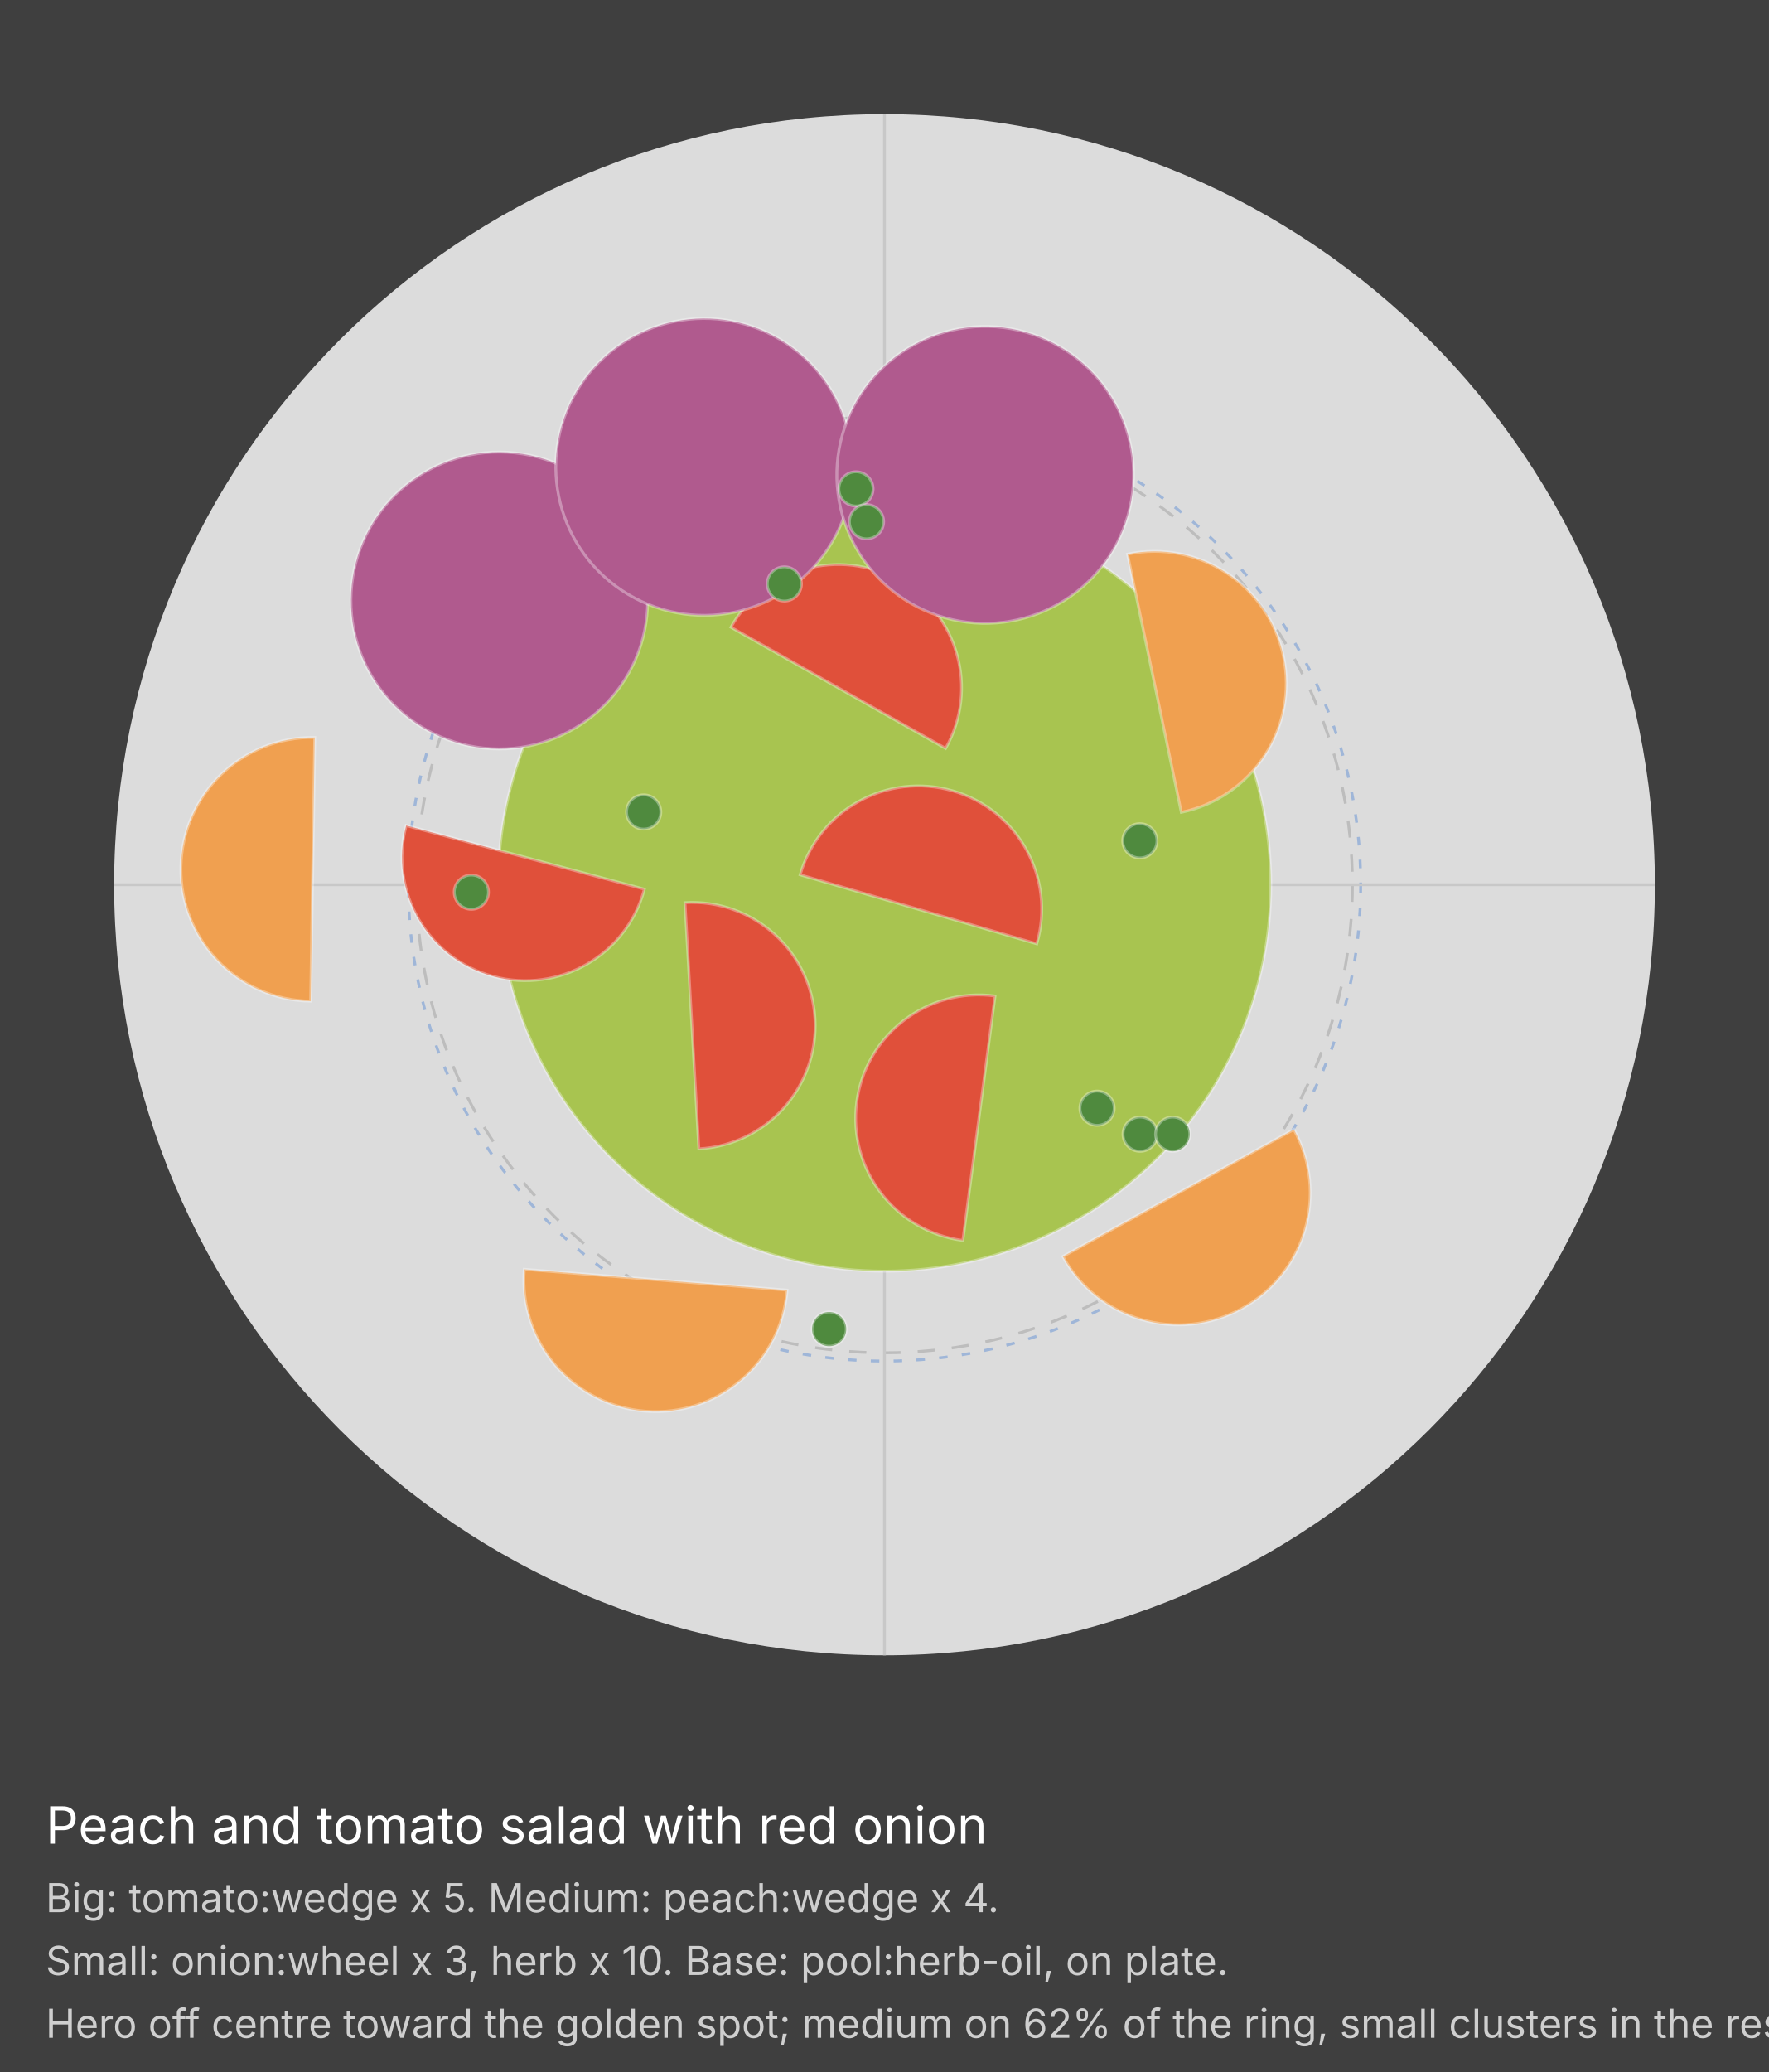
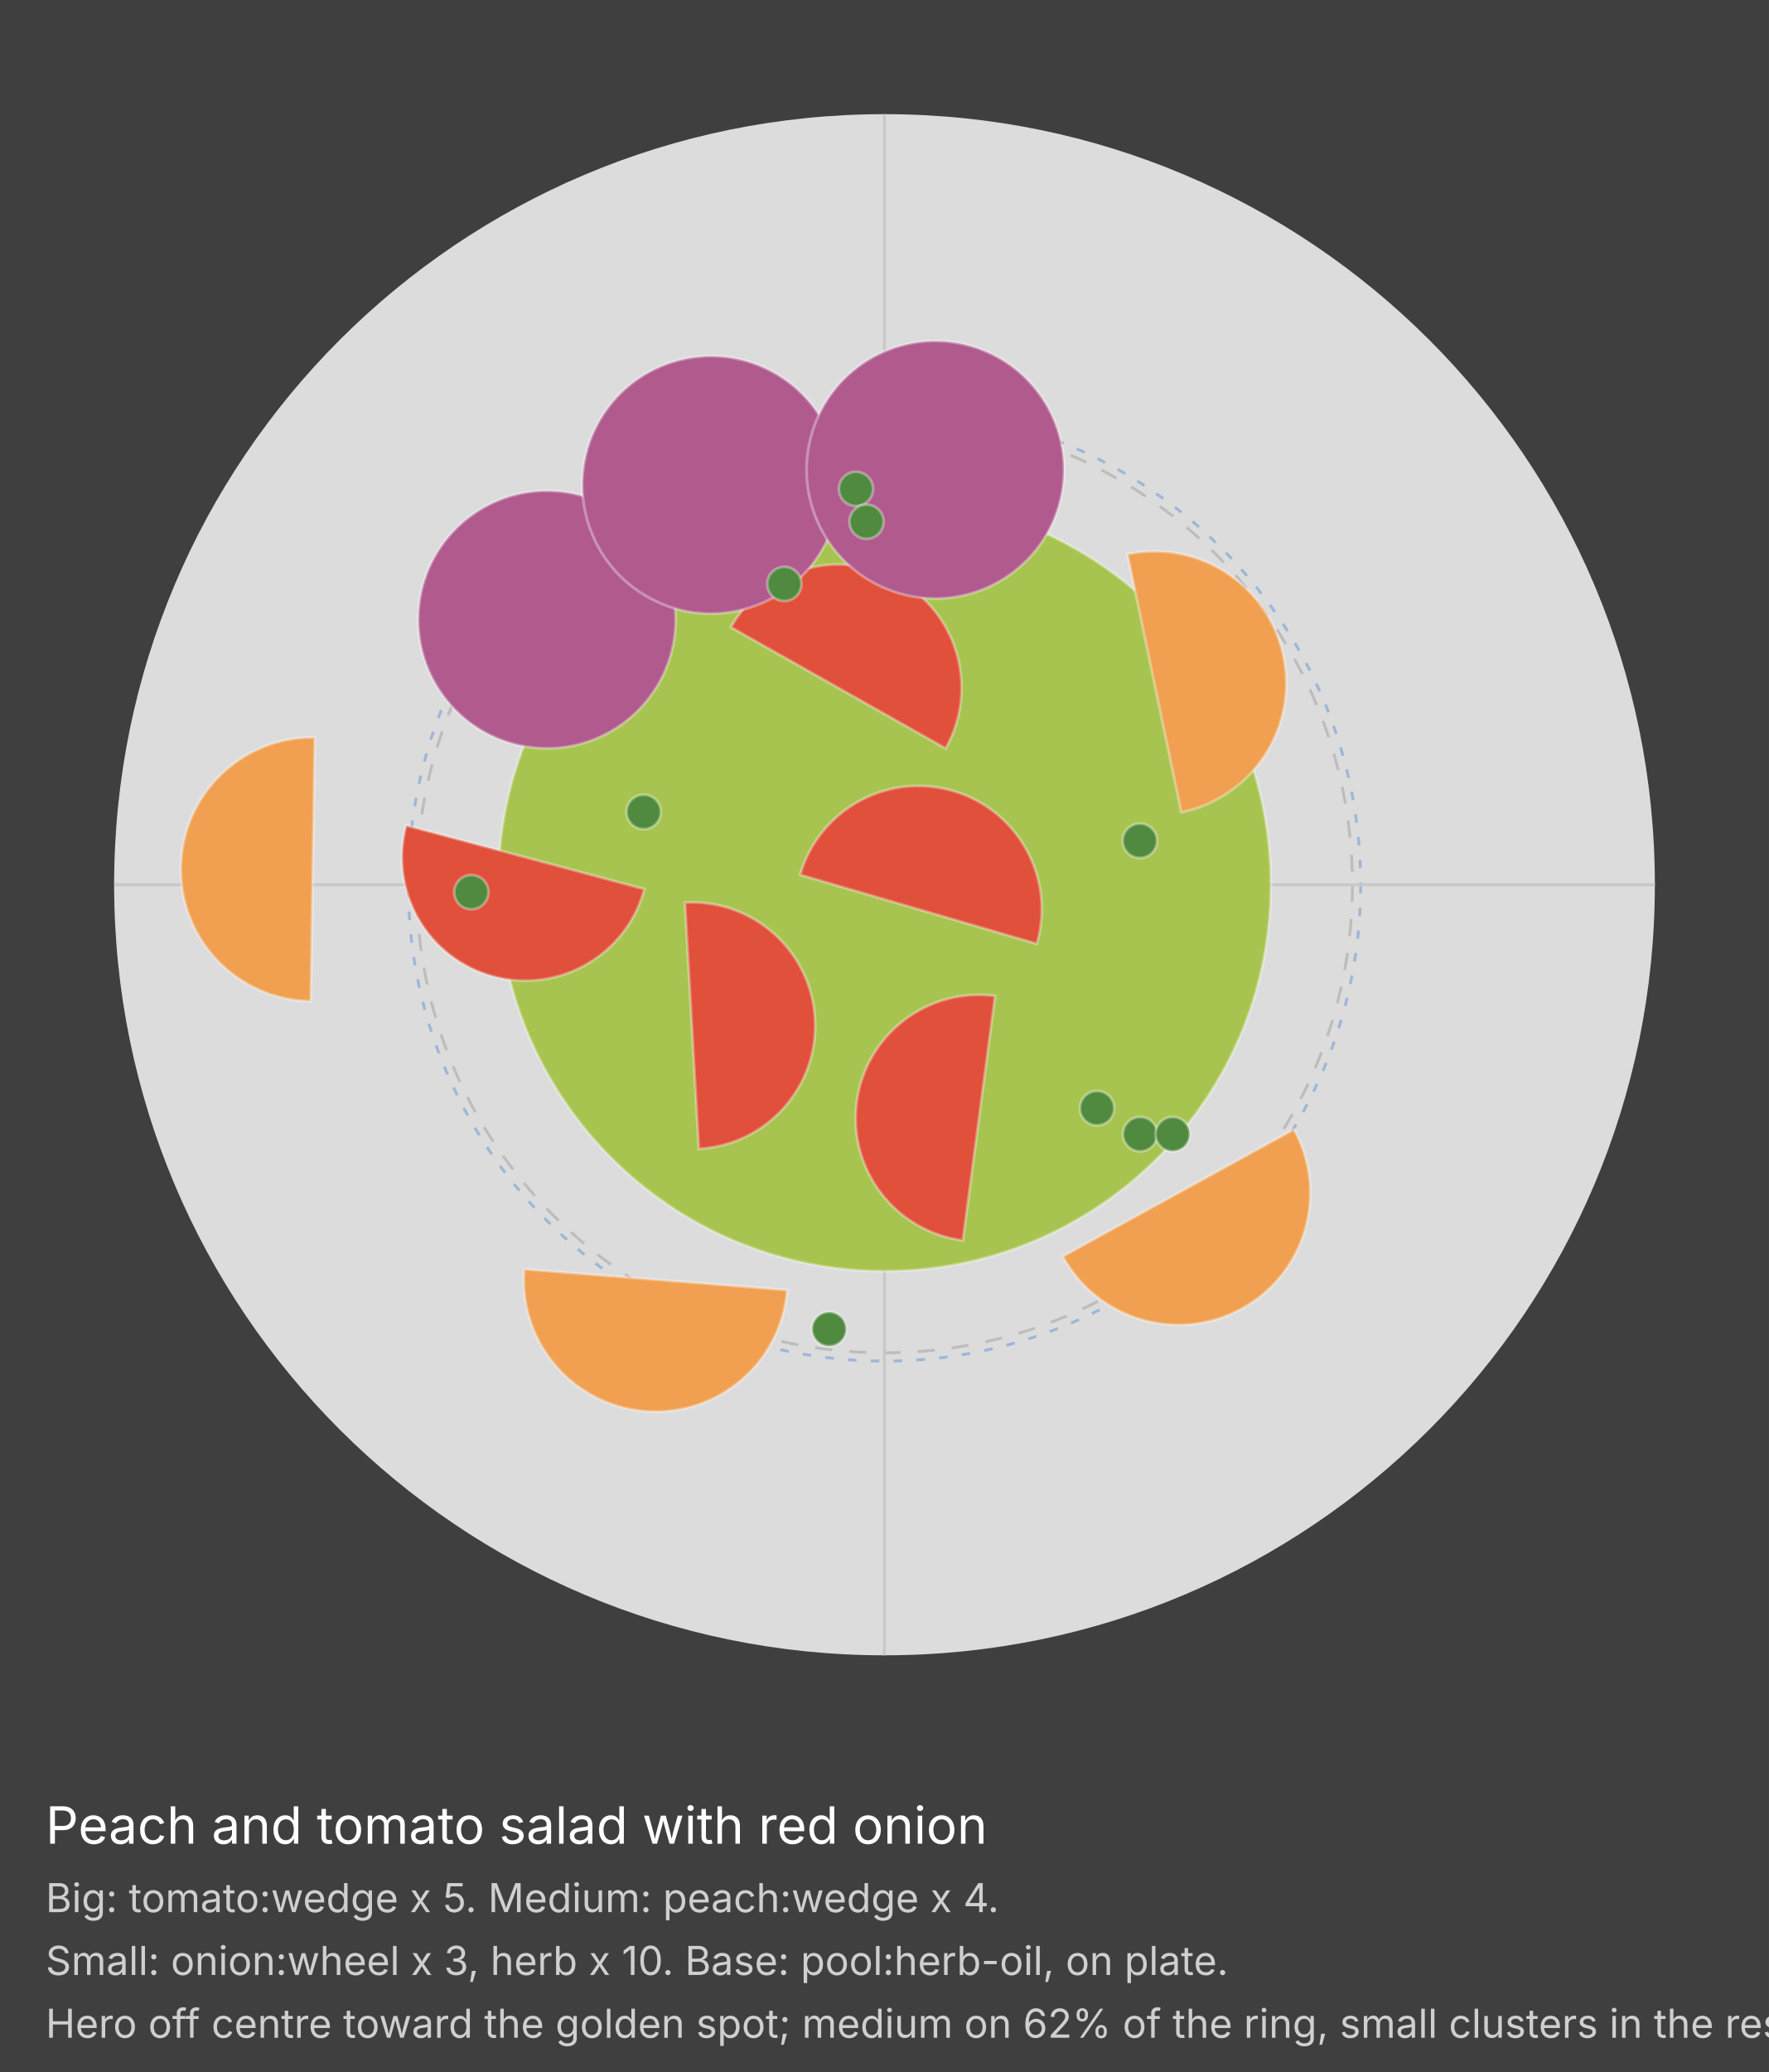
<svg xmlns="http://www.w3.org/2000/svg" width="620" height="726">
  <rect width="620" height="726" fill="#3f3f3f" />
  <circle cx="310.0" cy="310.0" r="270.0" fill="#dcdcdc" />
  <circle cx="310.0" cy="310.0" r="164.0" fill="none" stroke="#bdbdbd" stroke-dasharray="6 6" />
  <circle cx="310.0" cy="310.0" r="166.9" fill="none" stroke="#9fb6d8" stroke-dasharray="3 5" />
  <line x1="40.0" y1="310.0" x2="580.0" y2="310.0" stroke="#c8c8c8" />
  <line x1="310.0" y1="40.0" x2="310.0" y2="580.0" stroke="#c8c8c8" />
  <circle transform="translate(310.0 310.0) rotate(0)" r="135.4" fill="#a8c450" stroke="#ffffff55" />
  <path transform="translate(321.9 318.6) rotate(196.2562)" d="M -43.2 0 A 43.2 43.2 0 0 0 43.2 0 Z" fill="#e0503a" stroke="#ffffff55" />
  <path transform="translate(242.5 359.4) rotate(266.7711)" d="M -43.2 0 A 43.2 43.2 0 0 0 43.2 0 Z" fill="#e0503a" stroke="#ffffff55" />
  <path transform="translate(293.8 241.0) rotate(209.4333)" d="M -43.2 0 A 43.2 43.2 0 0 0 43.2 0 Z" fill="#e0503a" stroke="#ffffff55" />
  <path transform="translate(343.1 391.8) rotate(97.50647)" d="M -43.2 0 A 43.2 43.2 0 0 0 43.2 0 Z" fill="#e0503a" stroke="#ffffff55" />
  <path transform="translate(184.1 300.4) rotate(14.95736)" d="M -43.2 0 A 43.2 43.2 0 0 0 43.2 0 Z" fill="#e0503a" stroke="#ffffff55" />
  <path transform="translate(404.6 239.4) rotate(-101.7736)" d="M -46.2 0 A 46.2 46.2 0 0 0 46.2 0 Z" fill="#f0a050" stroke="#ffffff55" />
  <path transform="translate(413.0 418.0) rotate(-28.79121)" d="M -46.2 0 A 46.2 46.2 0 0 0 46.2 0 Z" fill="#f0a050" stroke="#ffffff55" />
  <path transform="translate(229.8 448.4) rotate(4.524492)" d="M -46.2 0 A 46.2 46.2 0 0 0 46.2 0 Z" fill="#f0a050" stroke="#ffffff55" />
  <path transform="translate(109.6 304.6) rotate(90.87969)" d="M -46.2 0 A 46.2 46.2 0 0 0 46.2 0 Z" fill="#f0a050" stroke="#ffffff55" />
-   <circle transform="translate(175.0 210.4) rotate(186.0963)" r="52.0" fill="#b05a8e" stroke="#ffffff55" />
-   <circle transform="translate(246.8 163.6) rotate(210.8222)" r="52.0" fill="#b05a8e" stroke="#ffffff55" />
-   <circle transform="translate(345.3 166.4) rotate(15.8348)" r="52.0" fill="#b05a8e" stroke="#ffffff55" />
+   <circle transform="translate(191.7 217.1) rotate(186.0963)" r="45.1" fill="#b05a8e" stroke="#ffffff55" />
+   <circle transform="translate(249.2 169.9) rotate(210.8222)" r="45.1" fill="#b05a8e" stroke="#ffffff55" />
+   <circle transform="translate(327.8 164.6) rotate(15.8348)" r="45.1" fill="#b05a8e" stroke="#ffffff55" />
  <circle transform="translate(399.6 397.4) rotate(0)" r="6.0" fill="#4f8a3e" stroke="#ffffff55" />
  <circle transform="translate(411.0 397.4) rotate(0)" r="6.0" fill="#4f8a3e" stroke="#ffffff55" />
  <circle transform="translate(300.0 171.3) rotate(0)" r="6.0" fill="#4f8a3e" stroke="#ffffff55" />
  <circle transform="translate(165.2 312.6) rotate(0)" r="6.0" fill="#4f8a3e" stroke="#ffffff55" />
  <circle transform="translate(303.7 182.8) rotate(0)" r="6.0" fill="#4f8a3e" stroke="#ffffff55" />
  <circle transform="translate(274.9 204.6) rotate(0)" r="6.0" fill="#4f8a3e" stroke="#ffffff55" />
  <circle transform="translate(290.6 465.7) rotate(0)" r="6.0" fill="#4f8a3e" stroke="#ffffff55" />
  <circle transform="translate(225.6 284.5) rotate(0)" r="6.0" fill="#4f8a3e" stroke="#ffffff55" />
  <circle transform="translate(399.5 294.6) rotate(0)" r="6.0" fill="#4f8a3e" stroke="#ffffff55" />
  <circle transform="translate(384.5 388.3) rotate(0)" r="6.0" fill="#4f8a3e" stroke="#ffffff55" />
  <text x="16" y="646" fill="#ffffff" font-family="Inter, sans-serif" font-size="18">Peach and tomato salad with red onion</text>
  <text x="16" y="670" fill="#cfcfcf" font-family="Inter, sans-serif" font-size="14">Big: tomato:wedge x 5. Medium: peach:wedge x 4.</text>
  <text x="16" y="692" fill="#cfcfcf" font-family="Inter, sans-serif" font-size="14">Small: onion:wheel x 3, herb x 10. Base: pool:herb-oil, on plate.</text>
  <text x="16" y="714" fill="#cfcfcf" font-family="Inter, sans-serif" font-size="14">Hero off centre toward the golden spot; medium on 62% of the ring, small clusters in the rest.</text>
</svg>
